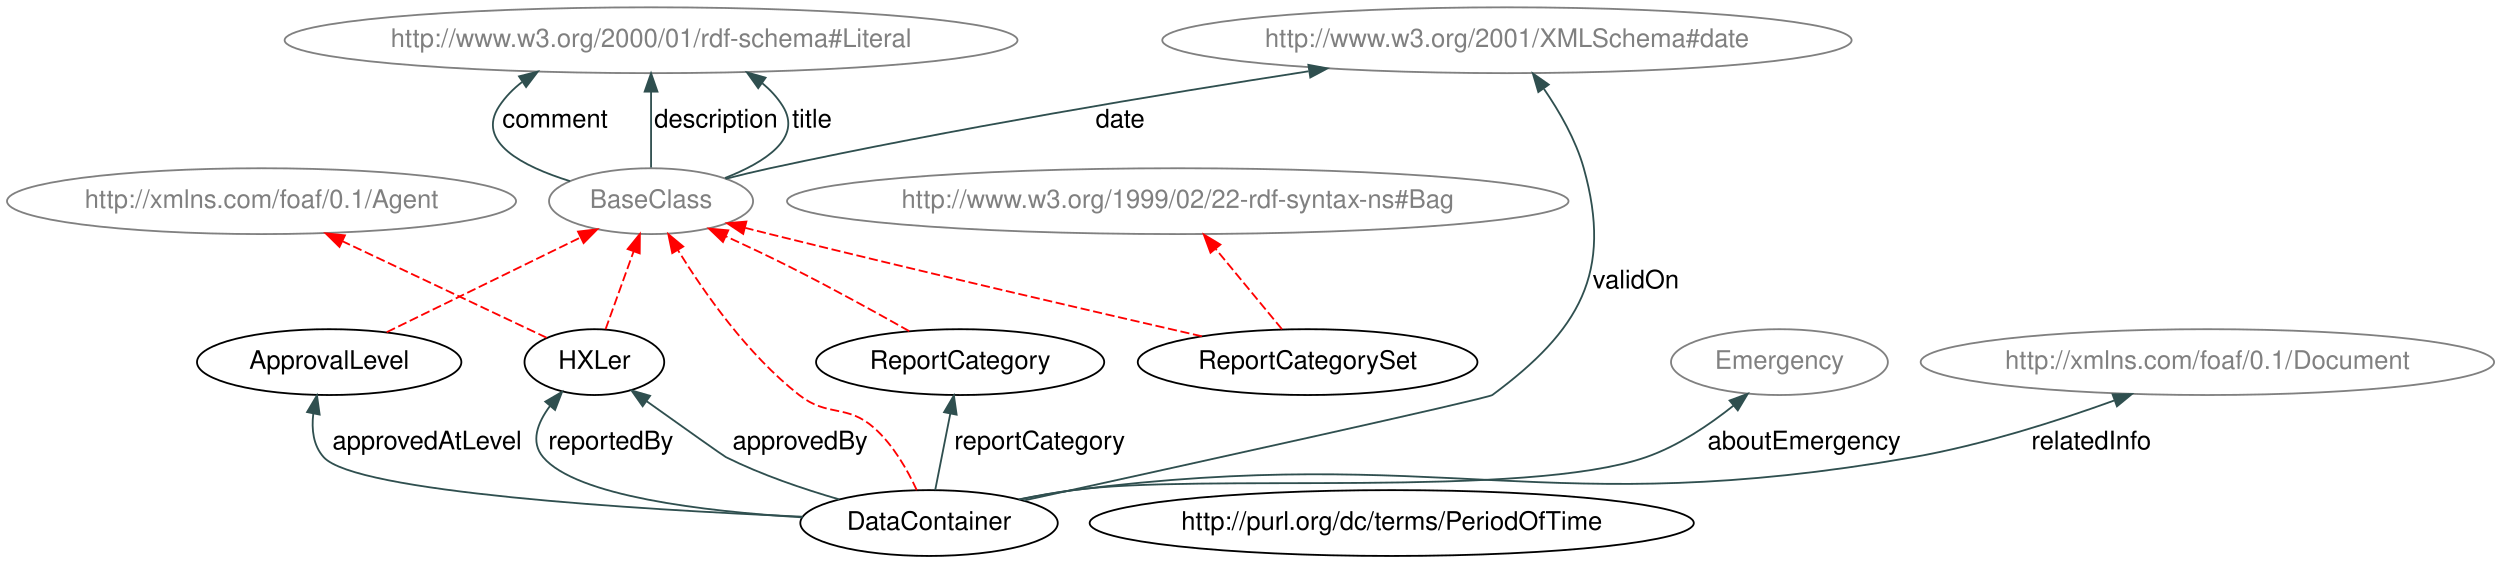
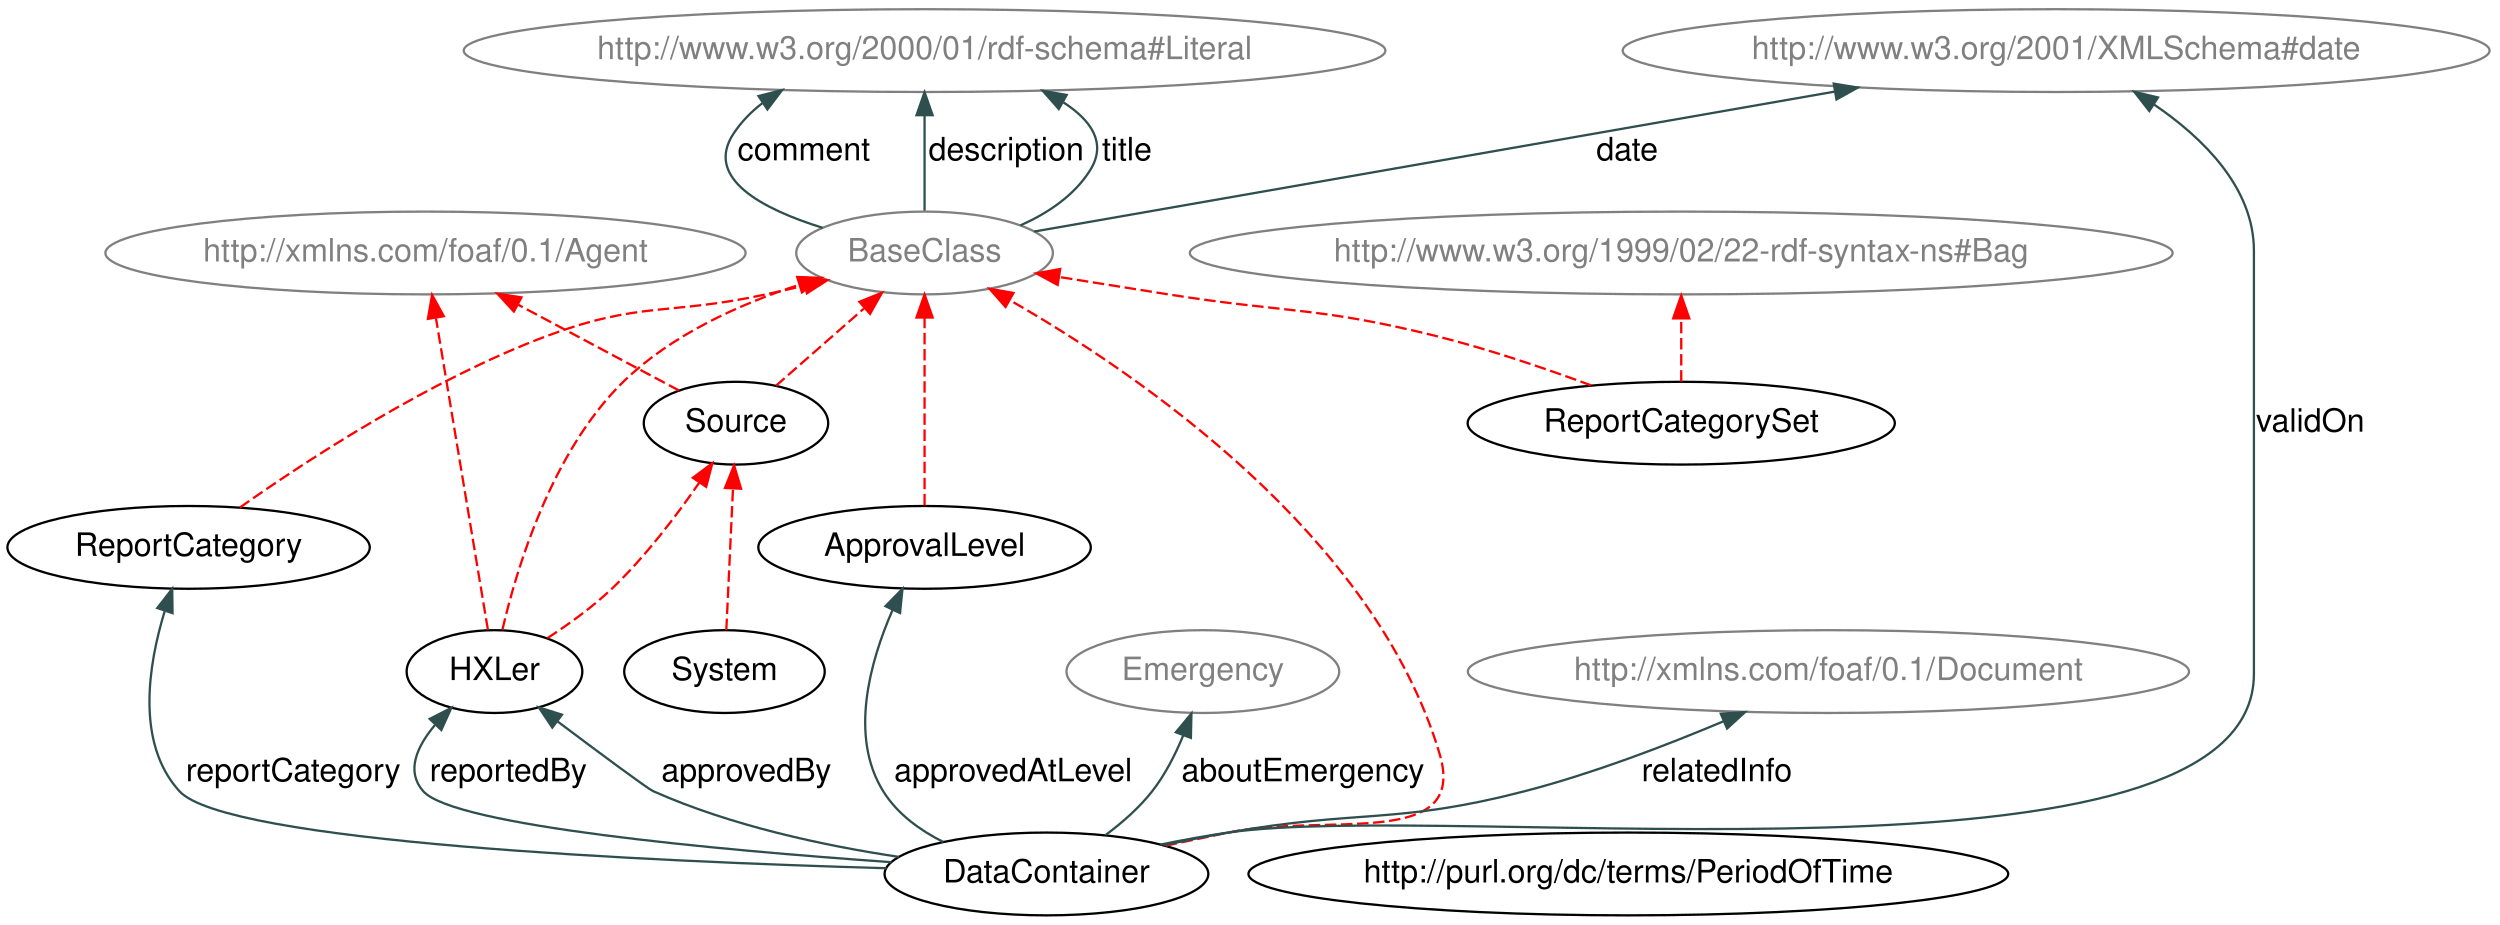
- <svg xmlns="http://www.w3.org/2000/svg" xmlns:xlink="http://www.w3.org/1999/xlink" width="1367pt" height="308pt" viewBox="0.00 0.00 1367.00 308.00">
-   <g id="graph1" class="graph" transform="scale(1 1) rotate(0) translate(4 304)">
-     <polygon fill="white" stroke="white" points="-4,5 -4,-304 1364,-304 1364,5 -4,5" />
+ <svg xmlns="http://www.w3.org/2000/svg" xmlns:xlink="http://www.w3.org/1999/xlink" width="1087pt" height="402pt" viewBox="0.00 0.00 1087.00 402.00">
+   <g id="graph1" class="graph" transform="scale(1 1) rotate(0) translate(4 398)">
+     <polygon fill="white" stroke="white" points="-4,5 -4,-398 1084,-398 1084,5 -4,5" />
    <g id="node1" class="node">
      <a xlink:href="./#ApprovalLevel" xlink:title="ApprovalLevel">
-         <ellipse fill="none" stroke="black" cx="176" cy="-106" rx="72.287" ry="18" />
-         <text text-anchor="middle" x="176" y="-102.3" font-family="Helvetica,sans-Serif" font-size="14.00">ApprovalLevel</text>
+         <ellipse fill="none" stroke="black" cx="398" cy="-160" rx="72.287" ry="18" />
+         <text text-anchor="middle" x="398" y="-156.3" font-family="Helvetica,sans-Serif" font-size="14.00">ApprovalLevel</text>
      </a>
    </g>
    <g id="node2" class="node">
      <a xlink:href="./#BaseClass" xlink:title="BaseClass">
-         <ellipse fill="none" stroke="gray" cx="352" cy="-194" rx="55.79" ry="18" />
-         <text text-anchor="middle" x="352" y="-190.3" font-family="Helvetica,sans-Serif" font-size="14.00" fill="gray">BaseClass</text>
+         <ellipse fill="none" stroke="gray" cx="398" cy="-288" rx="55.79" ry="18" />
+         <text text-anchor="middle" x="398" y="-284.3" font-family="Helvetica,sans-Serif" font-size="14.00" fill="gray">BaseClass</text>
      </a>
    </g>
    <g id="edge2" class="edge">
-       <path fill="none" stroke="red" stroke-dasharray="5,2" d="M207.465,-122.375C237.162,-136.886 281.756,-158.676 313.549,-174.211" />
-       <polygon fill="red" stroke="red" points="312.042,-177.37 322.563,-178.616 315.115,-171.081 312.042,-177.37" />
-     </g>
-     <g id="node21" class="node">
+       <path fill="none" stroke="red" stroke-dasharray="5,2" d="M398,-178.256C398,-199.274 398,-235.031 398,-259.775" />
+       <polygon fill="red" stroke="red" points="394.5,-259.953 398,-269.953 401.5,-259.953 394.5,-259.953" />
+     </g>
+     <g id="node27" class="node">
      <a xlink:href="./#http://www.w3.org/2000/01/rdf-schema#Literal" xlink:title="http://www.w3.org/2000/01/rdf-schema#Literal">
-         <ellipse fill="none" stroke="gray" cx="352" cy="-282" rx="200.365" ry="18" />
-         <text text-anchor="middle" x="352" y="-278.3" font-family="Helvetica,sans-Serif" font-size="14.00" fill="gray">http://www.w3.org/2000/01/rdf-schema#Literal</text>
-       </a>
-     </g>
-     <g id="edge22" class="edge">
+         <ellipse fill="none" stroke="gray" cx="398" cy="-376" rx="200.365" ry="18" />
+         <text text-anchor="middle" x="398" y="-372.3" font-family="Helvetica,sans-Serif" font-size="14.00" fill="gray">http://www.w3.org/2000/01/rdf-schema#Literal</text>
+       </a>
+     </g>
+     <g id="edge30" class="edge">
      <a xlink:href="./#comment" xlink:title="comment">
-         <path fill="none" stroke="darkslategray" d="M307.691,-204.946C281.588,-213.06 256.002,-226.412 269,-246 272.379,-251.092 276.661,-255.445 281.49,-259.166" />
-         <polygon fill="darkslategray" stroke="darkslategray" points="279.803,-262.247 290.073,-264.85 283.668,-256.411 279.803,-262.247" />
+         <path fill="none" stroke="darkslategray" d="M353.691,-298.946C327.588,-307.06 302.002,-320.412 315,-340 318.379,-345.092 322.661,-349.445 327.49,-353.166" />
+         <polygon fill="darkslategray" stroke="darkslategray" points="325.803,-356.247 336.073,-358.85 329.668,-350.411 325.803,-356.247" />
      </a>
      <a xlink:href="./#comment" xlink:title="comment">
-         <text text-anchor="middle" x="299.5" y="-234.3" font-family="Helvetica,sans-Serif" font-size="14.00">comment</text>
-       </a>
-     </g>
-     <g id="edge26" class="edge">
+         <text text-anchor="middle" x="345.5" y="-328.3" font-family="Helvetica,sans-Serif" font-size="14.00">comment</text>
+       </a>
+     </g>
+     <g id="edge34" class="edge">
      <a xlink:href="./#description" xlink:title="description">
-         <path fill="none" stroke="darkslategray" d="M352,-212.403C352,-224.254 352,-240.183 352,-253.708" />
-         <polygon fill="darkslategray" stroke="darkslategray" points="348.5,-253.916 352,-263.916 355.5,-253.916 348.5,-253.916" />
+         <path fill="none" stroke="darkslategray" d="M398,-306.403C398,-318.254 398,-334.183 398,-347.708" />
+         <polygon fill="darkslategray" stroke="darkslategray" points="394.5,-347.916 398,-357.916 401.5,-347.916 394.5,-347.916" />
      </a>
      <a xlink:href="./#description" xlink:title="description">
-         <text text-anchor="middle" x="387.5" y="-234.3" font-family="Helvetica,sans-Serif" font-size="14.00">description</text>
-       </a>
-     </g>
-     <g id="edge34" class="edge">
+         <text text-anchor="middle" x="433.5" y="-328.3" font-family="Helvetica,sans-Serif" font-size="14.00">description</text>
+       </a>
+     </g>
+     <g id="edge42" class="edge">
      <a xlink:href="./#title" xlink:title="title">
-         <path fill="none" stroke="darkslategray" d="M392.402,-206.661C414.347,-215.246 434.97,-228.47 424,-246 421.005,-250.786 417.147,-254.935 412.776,-258.528" />
-         <polygon fill="darkslategray" stroke="darkslategray" points="410.585,-255.79 404.429,-264.412 414.619,-261.511 410.585,-255.79" />
+         <path fill="none" stroke="darkslategray" d="M439.68,-300.004C451.521,-305.264 463.069,-312.925 470,-324 477.395,-335.817 470.434,-345.677 458.39,-353.478" />
+         <polygon fill="darkslategray" stroke="darkslategray" points="456.362,-350.603 449.354,-358.549 459.787,-356.707 456.362,-350.603" />
      </a>
      <a xlink:href="./#title" xlink:title="title">
-         <text text-anchor="middle" x="440" y="-234.3" font-family="Helvetica,sans-Serif" font-size="14.00">title</text>
-       </a>
-     </g>
-     <g id="node23" class="node">
+         <text text-anchor="middle" x="486" y="-328.3" font-family="Helvetica,sans-Serif" font-size="14.00">title</text>
+       </a>
+     </g>
+     <g id="node29" class="node">
      <a xlink:href="./#http://www.w3.org/2001/XMLSchema#date" xlink:title="http://www.w3.org/2001/XMLSchema#date">
-         <ellipse fill="none" stroke="gray" cx="820" cy="-282" rx="188.467" ry="18" />
-         <text text-anchor="middle" x="820" y="-278.3" font-family="Helvetica,sans-Serif" font-size="14.00" fill="gray">http://www.w3.org/2001/XMLSchema#date</text>
-       </a>
-     </g>
-     <g id="edge24" class="edge">
+         <ellipse fill="none" stroke="gray" cx="890" cy="-376" rx="188.467" ry="18" />
+         <text text-anchor="middle" x="890" y="-372.3" font-family="Helvetica,sans-Serif" font-size="14.00" fill="gray">http://www.w3.org/2001/XMLSchema#date</text>
+       </a>
+     </g>
+     <g id="edge32" class="edge">
      <a xlink:href="./#date" xlink:title="date">
-         <path fill="none" stroke="darkslategray" d="M392.786,-206.241C400.785,-208.283 409.133,-210.301 417,-212 516.142,-233.41 630.161,-252.416 711.563,-265.032" />
-         <polygon fill="darkslategray" stroke="darkslategray" points="711.408,-268.549 721.825,-266.615 712.475,-261.631 711.408,-268.549" />
+         <path fill="none" stroke="darkslategray" d="M445.622,-297.324C525.755,-311.331 689.042,-339.873 793.801,-358.185" />
+         <polygon fill="darkslategray" stroke="darkslategray" points="793.298,-361.65 803.751,-359.924 794.503,-354.754 793.298,-361.65" />
      </a>
      <a xlink:href="./#date" xlink:title="date">
-         <text text-anchor="middle" x="608.5" y="-234.3" font-family="Helvetica,sans-Serif" font-size="14.00">date</text>
+         <text text-anchor="middle" x="703.5" y="-328.3" font-family="Helvetica,sans-Serif" font-size="14.00">date</text>
      </a>
    </g>
    <g id="node4" class="node">
      <a xlink:href="./#DataContainer" xlink:title="DataContainer">
-         <ellipse fill="none" stroke="black" cx="504" cy="-18" rx="70.388" ry="18" />
-         <text text-anchor="middle" x="504" y="-14.3" font-family="Helvetica,sans-Serif" font-size="14.00">DataContainer</text>
-       </a>
-     </g>
-     <g id="edge18" class="edge">
+         <ellipse fill="none" stroke="black" cx="451" cy="-18" rx="70.388" ry="18" />
+         <text text-anchor="middle" x="451" y="-14.3" font-family="Helvetica,sans-Serif" font-size="14.00">DataContainer</text>
+       </a>
+     </g>
+     <g id="edge26" class="edge">
      <a xlink:href="./#approvedAtLevel" xlink:title="approvedAtLevel">
-         <path fill="none" stroke="darkslategray" d="M434.943,-21.461C343.076,-25.457 190.176,-34.912 173,-54 167.264,-60.375 166.288,-69.209 167.296,-77.736" />
-         <polygon fill="darkslategray" stroke="darkslategray" points="163.917,-78.686 169.322,-87.798 170.779,-77.304 163.917,-78.686" />
+         <path fill="none" stroke="darkslategray" d="M406.173,-31.893C395.837,-37.059 386.097,-44.197 380,-54 365.195,-77.805 374.231,-110.229 384.067,-132.721" />
+         <polygon fill="darkslategray" stroke="darkslategray" points="380.999,-134.423 388.411,-141.994 387.338,-131.453 380.999,-134.423" />
      </a>
      <a xlink:href="./#approvedAtLevel" xlink:title="approvedAtLevel">
-         <text text-anchor="middle" x="229.5" y="-58.3" font-family="Helvetica,sans-Serif" font-size="14.00">approvedAtLevel</text>
+         <text text-anchor="middle" x="436.5" y="-58.3" font-family="Helvetica,sans-Serif" font-size="14.00">approvedAtLevel</text>
      </a>
    </g>
    <g id="edge4" class="edge">
-       <path fill="none" stroke="red" stroke-dasharray="5,2" d="M497.289,-35.996C492.258,-46.908 484.444,-60.721 474,-70 459.122,-83.218 448.676,-75.74 433,-88 404.822,-110.037 381.01,-144.003 366.645,-167.299" />
-       <polygon fill="red" stroke="red" points="363.591,-165.587 361.435,-175.96 369.589,-169.195 363.591,-165.587" />
+       <path fill="none" stroke="red" stroke-dasharray="5,2" d="M502.815,-30.295C511.87,-32.228 521.205,-34.194 530,-36 572.7,-44.771 634.362,-28.198 622,-70 593.855,-165.171 491.179,-235.303 435.129,-267.462" />
+       <polygon fill="red" stroke="red" points="433.218,-264.522 426.222,-272.478 436.653,-270.621 433.218,-264.522" />
    </g>
    <g id="node6" class="node">
      <a xlink:href="./#HXLer" xlink:title="HXLer">
-         <ellipse fill="none" stroke="black" cx="321" cy="-106" rx="38.194" ry="18" />
-         <text text-anchor="middle" x="321" y="-102.3" font-family="Helvetica,sans-Serif" font-size="14.00">HXLer</text>
-       </a>
-     </g>
-     <g id="edge32" class="edge">
+         <ellipse fill="none" stroke="black" cx="211" cy="-106" rx="38.194" ry="18" />
+         <text text-anchor="middle" x="211" y="-102.3" font-family="Helvetica,sans-Serif" font-size="14.00">HXLer</text>
+       </a>
+     </g>
+     <g id="edge28" class="edge">
+       <a xlink:href="./#approvedBy" xlink:title="approvedBy">
+         <path fill="none" stroke="darkslategray" d="M386.842,-25.422C353.856,-30.369 313.63,-39.014 280,-54 277.581,-55.078 256.555,-70.698 238.342,-84.37" />
+         <polygon fill="darkslategray" stroke="darkslategray" points="236.138,-81.648 230.248,-90.456 240.344,-87.243 236.138,-81.648" />
+       </a>
+       <a xlink:href="./#approvedBy" xlink:title="approvedBy">
+         <text text-anchor="middle" x="320.5" y="-58.3" font-family="Helvetica,sans-Serif" font-size="14.00">approvedBy</text>
+       </a>
+     </g>
+     <g id="edge40" class="edge">
      <a xlink:href="./#reportedBy" xlink:title="reportedBy">
-         <path fill="none" stroke="darkslategray" d="M434.694,-21.107C380.355,-24.392 311.009,-32.757 293,-54 285.927,-62.343 289.847,-72.752 296.726,-81.987" />
-         <polygon fill="darkslategray" stroke="darkslategray" points="294.174,-84.389 303.33,-89.719 299.497,-79.843 294.174,-84.389" />
+         <path fill="none" stroke="darkslategray" d="M383.635,-23.116C307.773,-28.454 193.273,-38.903 180,-54 172.41,-62.633 177.22,-73.361 185.108,-82.747" />
+         <polygon fill="darkslategray" stroke="darkslategray" points="182.819,-85.419 192.253,-90.241 187.885,-80.588 182.819,-85.419" />
      </a>
      <a xlink:href="./#reportedBy" xlink:title="reportedBy">
-         <text text-anchor="middle" x="330" y="-58.3" font-family="Helvetica,sans-Serif" font-size="14.00">reportedBy</text>
-       </a>
+         <text text-anchor="middle" x="217" y="-58.3" font-family="Helvetica,sans-Serif" font-size="14.00">reportedBy</text>
+       </a>
+     </g>
+     <g id="node12" class="node">
+       <a xlink:href="./#ReportCategory" xlink:title="ReportCategory">
+         <ellipse fill="none" stroke="black" cx="78" cy="-160" rx="78.786" ry="18" />
+         <text text-anchor="middle" x="78" y="-156.3" font-family="Helvetica,sans-Serif" font-size="14.00">ReportCategory</text>
+       </a>
+     </g>
+     <g id="edge38" class="edge">
+       <a xlink:href="./#reportCategory" xlink:title="reportCategory">
+         <path fill="none" stroke="darkslategray" d="M381.459,-20.493C278.201,-23.439 94.258,-31.774 74,-54 55.053,-74.788 60.38,-108.623 67.614,-132.249" />
+         <polygon fill="darkslategray" stroke="darkslategray" points="64.382,-133.622 70.878,-141.992 71.02,-131.398 64.382,-133.622" />
+       </a>
+       <a xlink:href="./#reportCategory" xlink:title="reportCategory">
+         <text text-anchor="middle" x="123.5" y="-58.3" font-family="Helvetica,sans-Serif" font-size="14.00">reportCategory</text>
+       </a>
+     </g>
+     <g id="node23" class="node">
+       <a xlink:href="./#Emergency" xlink:title="Emergency">
+         <ellipse fill="none" stroke="gray" cx="519" cy="-106" rx="59.29" ry="18" />
+         <text text-anchor="middle" x="519" y="-102.3" font-family="Helvetica,sans-Serif" font-size="14.00" fill="gray">Emergency</text>
+       </a>
+     </g>
+     <g id="edge24" class="edge">
+       <a xlink:href="./#aboutEmergency" xlink:title="aboutEmergency">
+         <path fill="none" stroke="darkslategray" d="M476.922,-35.091C484.098,-40.449 491.435,-46.886 497,-54 502.637,-61.206 507.117,-70.076 510.524,-78.386" />
+         <polygon fill="darkslategray" stroke="darkslategray" points="507.248,-79.617 514.035,-87.751 513.802,-77.159 507.248,-79.617" />
+       </a>
+       <a xlink:href="./#aboutEmergency" xlink:title="aboutEmergency">
+         <text text-anchor="middle" x="562.5" y="-58.3" font-family="Helvetica,sans-Serif" font-size="14.00">aboutEmergency</text>
+       </a>
+     </g>
+     <g id="edge44" class="edge">
+       <a xlink:href="./#validOn" xlink:title="validOn">
+         <path fill="none" stroke="darkslategray" d="M500.536,-30.771C510.261,-32.767 520.417,-34.632 530,-36 629.284,-50.171 976,-4.71 976,-105 976,-105 976,-105 976,-289 976,-316.215 954.2,-337.826 932.551,-352.577" />
+         <polygon fill="darkslategray" stroke="darkslategray" points="930.505,-349.732 923.989,-358.086 934.293,-355.618 930.505,-349.732" />
+       </a>
+       <a xlink:href="./#validOn" xlink:title="validOn">
+         <text text-anchor="middle" x="1000.5" y="-210.3" font-family="Helvetica,sans-Serif" font-size="14.00">validOn</text>
+       </a>
+     </g>
+     <g id="node32" class="node">
+       <a xlink:href="./#http://xmlns.com/foaf/0.1/Document" xlink:title="http://xmlns.com/foaf/0.1/Document">
+         <ellipse fill="none" stroke="gray" cx="791" cy="-106" rx="156.772" ry="18" />
+         <text text-anchor="middle" x="791" y="-102.3" font-family="Helvetica,sans-Serif" font-size="14.00" fill="gray">http://xmlns.com/foaf/0.1/Document</text>
+       </a>
+     </g>
+     <g id="edge36" class="edge">
+       <a xlink:href="./#relatedInfo" xlink:title="relatedInfo">
+         <path fill="none" stroke="darkslategray" d="M501.888,-30.524C511.215,-32.473 520.883,-34.385 530,-36 587.002,-46.096 602.964,-39.472 659,-54 688.522,-61.654 720.453,-73.877 745.513,-84.439" />
+         <polygon fill="darkslategray" stroke="darkslategray" points="744.191,-87.68 754.762,-88.392 746.943,-81.243 744.191,-87.68" />
+       </a>
+       <a xlink:href="./#relatedInfo" xlink:title="relatedInfo">
+         <text text-anchor="middle" x="742.5" y="-58.3" font-family="Helvetica,sans-Serif" font-size="14.00">relatedInfo</text>
+       </a>
+     </g>
+     <g id="edge8" class="edge">
+       <path fill="none" stroke="red" stroke-dasharray="5,2" d="M214.469,-124.279C220.628,-150.785 235.867,-201.596 267,-232 287.968,-252.477 317.693,-265.794 343.529,-274.187" />
+       <polygon fill="red" stroke="red" points="342.627,-277.571 353.214,-277.166 344.685,-270.88 342.627,-277.571" />
+     </g>
+     <g id="node7" class="node">
+       <a xlink:href="./#Source" xlink:title="http://xmlns.com/foaf/0.1/Agent">
+         <ellipse fill="none" stroke="gray" cx="181" cy="-288" rx="139.175" ry="18" />
+         <text text-anchor="middle" x="181" y="-284.3" font-family="Helvetica,sans-Serif" font-size="14.00" fill="gray">http://xmlns.com/foaf/0.1/Agent</text>
+       </a>
+     </g>
+     <g id="edge6" class="edge">
+       <path fill="none" stroke="red" stroke-dasharray="5,2" d="M208.123,-124.259C202.904,-155.573 191.837,-221.979 185.572,-259.566" />
+       <polygon fill="red" stroke="red" points="182.06,-259.354 183.868,-269.793 188.964,-260.505 182.06,-259.354" />
+     </g>
+     <g id="node11" class="node">
+       <a xlink:href="./#Source" xlink:title="Source">
+         <ellipse fill="none" stroke="black" cx="316" cy="-214" rx="40.094" ry="18" />
+         <text text-anchor="middle" x="316" y="-210.3" font-family="Helvetica,sans-Serif" font-size="14.00">Source</text>
+       </a>
+     </g>
+     <g id="edge10" class="edge">
+       <path fill="none" stroke="red" stroke-dasharray="5,2" d="M234.007,-120.548C243.212,-126.523 253.602,-134.002 262,-142 276.488,-155.798 290.105,-173.75 300.041,-188.151" />
+       <polygon fill="red" stroke="red" points="297.236,-190.252 305.726,-196.59 303.041,-186.341 297.236,-190.252" />
    </g>
    <g id="edge20" class="edge">
-       <a xlink:href="./#approvedBy" xlink:title="approvedBy">
-         <path fill="none" stroke="darkslategray" d="M454.921,-30.916C435.144,-36.621 412.455,-44.34 393,-54 391.768,-54.612 369.223,-70.613 349.686,-84.53" />
-         <polygon fill="darkslategray" stroke="darkslategray" points="347.401,-81.861 341.289,-90.515 351.464,-87.561 347.401,-81.861" />
-       </a>
-       <a xlink:href="./#approvedBy" xlink:title="approvedBy">
-         <text text-anchor="middle" x="433.5" y="-58.3" font-family="Helvetica,sans-Serif" font-size="14.00">approvedBy</text>
-       </a>
-     </g>
-     <g id="node10" class="node">
-       <a xlink:href="./#ReportCategory" xlink:title="ReportCategory">
-         <ellipse fill="none" stroke="black" cx="521" cy="-106" rx="78.786" ry="18" />
-         <text text-anchor="middle" x="521" y="-102.3" font-family="Helvetica,sans-Serif" font-size="14.00">ReportCategory</text>
-       </a>
-     </g>
-     <g id="edge30" class="edge">
-       <a xlink:href="./#reportCategory" xlink:title="reportCategory">
-         <path fill="none" stroke="darkslategray" d="M507.359,-35.991C509.718,-47.927 512.924,-64.147 515.636,-77.862" />
-         <polygon fill="darkslategray" stroke="darkslategray" points="512.217,-78.619 517.59,-87.75 519.084,-77.261 512.217,-78.619" />
-       </a>
-       <a xlink:href="./#reportCategory" xlink:title="reportCategory">
-         <text text-anchor="middle" x="564.5" y="-58.3" font-family="Helvetica,sans-Serif" font-size="14.00">reportCategory</text>
-       </a>
-     </g>
-     <g id="node17" class="node">
-       <a xlink:href="./#Emergency" xlink:title="Emergency">
-         <ellipse fill="none" stroke="gray" cx="969" cy="-106" rx="59.29" ry="18" />
-         <text text-anchor="middle" x="969" y="-102.3" font-family="Helvetica,sans-Serif" font-size="14.00" fill="gray">Emergency</text>
+       <path fill="none" stroke="red" stroke-dasharray="5,2" d="M333.39,-230.269C344.497,-240.022 359.11,-252.853 371.629,-263.845" />
+       <polygon fill="red" stroke="red" points="369.672,-266.784 379.495,-270.752 374.29,-261.524 369.672,-266.784" />
+     </g>
+     <g id="edge18" class="edge">
+       <path fill="none" stroke="red" stroke-dasharray="5,2" d="M291.239,-228.206C271.703,-238.625 244.055,-253.371 221.334,-265.488" />
+       <polygon fill="red" stroke="red" points="219.434,-262.535 212.258,-270.329 222.729,-268.711 219.434,-262.535" />
+     </g>
+     <g id="edge12" class="edge">
+       <path fill="none" stroke="red" stroke-dasharray="5,2" d="M100.285,-177.327C129.502,-197.927 183.043,-232.955 234,-252 274.254,-267.044 287.011,-260.857 329,-270 334.425,-271.181 340.074,-272.473 345.702,-273.799" />
+       <polygon fill="red" stroke="red" points="345.215,-277.281 355.755,-276.207 346.846,-270.474 345.215,-277.281" />
+     </g>
+     <g id="node14" class="node">
+       <a xlink:href="./#ReportCategorySet" xlink:title="ReportCategorySet">
+         <ellipse fill="none" stroke="black" cx="727" cy="-214" rx="92.883" ry="18" />
+         <text text-anchor="middle" x="727" y="-210.3" font-family="Helvetica,sans-Serif" font-size="14.00">ReportCategorySet</text>
+       </a>
+     </g>
+     <g id="edge14" class="edge">
+       <path fill="none" stroke="red" stroke-dasharray="5,2" d="M687.873,-230.419C667.833,-237.83 642.891,-246.315 620,-252 569.366,-264.576 555.535,-261.869 504,-270 488.596,-272.43 471.938,-275.088 456.491,-277.565" />
+       <polygon fill="red" stroke="red" points="455.859,-274.121 446.54,-279.162 456.968,-281.033 455.859,-274.121" />
+     </g>
+     <g id="node16" class="node">
+       <a xlink:href="./#ReportCategorySet" xlink:title="http://www.w3.org/1999/02/22-rdf-syntax-ns#Bag">
+         <ellipse fill="none" stroke="gray" cx="727" cy="-288" rx="213.662" ry="18" />
+         <text text-anchor="middle" x="727" y="-284.3" font-family="Helvetica,sans-Serif" font-size="14.00" fill="gray">http://www.w3.org/1999/02/22-rdf-syntax-ns#Bag</text>
      </a>
    </g>
    <g id="edge16" class="edge">
-       <a xlink:href="./#aboutEmergency" xlink:title="aboutEmergency">
-         <path fill="none" stroke="darkslategray" d="M553.521,-30.88C563.247,-32.866 573.408,-34.7 583,-36 652.039,-45.356 830.171,-31.185 896,-54 913.541,-60.079 930.687,-71.676 943.95,-82.277" />
-         <polygon fill="darkslategray" stroke="darkslategray" points="941.745,-84.996 951.675,-88.691 946.217,-79.61 941.745,-84.996" />
-       </a>
-       <a xlink:href="./#aboutEmergency" xlink:title="aboutEmergency">
-         <text text-anchor="middle" x="982.5" y="-58.3" font-family="Helvetica,sans-Serif" font-size="14.00">aboutEmergency</text>
-       </a>
-     </g>
-     <g id="edge36" class="edge">
-       <a xlink:href="./#validOn" xlink:title="validOn">
-         <path fill="none" stroke="darkslategray" d="M555.713,-30.309C642.76,-49.383 809.399,-86.074 812,-88 859.76,-123.356 878.044,-154.784 862,-212 857.643,-227.538 848.717,-243.049 840.21,-255.417" />
-         <polygon fill="darkslategray" stroke="darkslategray" points="837.161,-253.662 834.161,-263.823 842.842,-257.751 837.161,-253.662" />
-       </a>
-       <a xlink:href="./#validOn" xlink:title="validOn">
-         <text text-anchor="middle" x="890.5" y="-146.3" font-family="Helvetica,sans-Serif" font-size="14.00">validOn</text>
-       </a>
-     </g>
-     <g id="node26" class="node">
-       <a xlink:href="./#http://xmlns.com/foaf/0.1/Document" xlink:title="http://xmlns.com/foaf/0.1/Document">
-         <ellipse fill="none" stroke="gray" cx="1203" cy="-106" rx="156.772" ry="18" />
-         <text text-anchor="middle" x="1203" y="-102.3" font-family="Helvetica,sans-Serif" font-size="14.00" fill="gray">http://xmlns.com/foaf/0.1/Document</text>
-       </a>
-     </g>
-     <g id="edge28" class="edge">
-       <a xlink:href="./#relatedInfo" xlink:title="relatedInfo">
-         <path fill="none" stroke="darkslategray" d="M553.08,-30.934C562.935,-32.942 573.257,-34.77 583,-36 785.549,-61.57 840.89,-18.86 1042,-54 1079.66,-60.58 1120.72,-73.688 1151.95,-84.966" />
-         <polygon fill="darkslategray" stroke="darkslategray" points="1151.14,-88.395 1161.73,-88.553 1153.55,-81.823 1151.14,-88.395" />
-       </a>
-       <a xlink:href="./#relatedInfo" xlink:title="relatedInfo">
-         <text text-anchor="middle" x="1139.5" y="-58.3" font-family="Helvetica,sans-Serif" font-size="14.00">relatedInfo</text>
-       </a>
-     </g>
-     <g id="edge8" class="edge">
-       <path fill="none" stroke="red" stroke-dasharray="5,2" d="M327.125,-123.991C331.498,-136.123 337.466,-152.68 342.46,-166.535" />
-       <polygon fill="red" stroke="red" points="339.204,-167.824 345.888,-176.044 345.79,-165.45 339.204,-167.824" />
-     </g>
-     <g id="node7" class="node">
-       <a xlink:href="./#HXLer" xlink:title="http://xmlns.com/foaf/0.1/Agent">
-         <ellipse fill="none" stroke="gray" cx="139" cy="-194" rx="139.175" ry="18" />
-         <text text-anchor="middle" x="139" y="-190.3" font-family="Helvetica,sans-Serif" font-size="14.00" fill="gray">http://xmlns.com/foaf/0.1/Agent</text>
-       </a>
-     </g>
-     <g id="edge6" class="edge">
-       <path fill="none" stroke="red" stroke-dasharray="5,2" d="M294.924,-119.322C265.78,-133.093 218.1,-155.623 183.126,-172.149" />
-       <polygon fill="red" stroke="red" points="181.622,-168.989 174.076,-176.425 184.613,-175.318 181.622,-168.989" />
-     </g>
-     <g id="edge10" class="edge">
-       <path fill="none" stroke="red" stroke-dasharray="5,2" d="M493.191,-122.915C474.85,-133.246 450.202,-146.817 428,-158 416.749,-163.667 404.4,-169.51 392.987,-174.761" />
-       <polygon fill="red" stroke="red" points="391.31,-171.679 383.666,-179.015 394.216,-178.047 391.31,-171.679" />
-     </g>
-     <g id="node12" class="node">
-       <a xlink:href="./#ReportCategorySet" xlink:title="ReportCategorySet">
-         <ellipse fill="none" stroke="black" cx="711" cy="-106" rx="92.883" ry="18" />
-         <text text-anchor="middle" x="711" y="-102.3" font-family="Helvetica,sans-Serif" font-size="14.00">ReportCategorySet</text>
-       </a>
-     </g>
-     <g id="edge12" class="edge">
-       <path fill="none" stroke="red" stroke-dasharray="5,2" d="M653.158,-120.121C593.793,-133.693 498.799,-155.708 417,-176 412.615,-177.088 408.069,-178.236 403.51,-179.4" />
-       <polygon fill="red" stroke="red" points="402.381,-176.077 393.571,-181.961 404.128,-182.856 402.381,-176.077" />
-     </g>
-     <g id="node14" class="node">
-       <a xlink:href="./#ReportCategorySet" xlink:title="http://www.w3.org/1999/02/22-rdf-syntax-ns#Bag">
-         <ellipse fill="none" stroke="gray" cx="640" cy="-194" rx="213.662" ry="18" />
-         <text text-anchor="middle" x="640" y="-190.3" font-family="Helvetica,sans-Serif" font-size="14.00" fill="gray">http://www.w3.org/1999/02/22-rdf-syntax-ns#Bag</text>
-       </a>
-     </g>
-     <g id="edge14" class="edge">
-       <path fill="none" stroke="red" stroke-dasharray="5,2" d="M696.973,-123.991C686.635,-136.512 672.406,-153.747 660.755,-167.86" />
-       <polygon fill="red" stroke="red" points="657.909,-165.81 654.241,-175.75 663.307,-170.267 657.909,-165.81" />
-     </g>
-     <g id="node16" class="node">
+       <path fill="none" stroke="red" stroke-dasharray="5,2" d="M727,-232.063C727,-240.193 727,-250.124 727,-259.295" />
+       <polygon fill="red" stroke="red" points="723.5,-259.559 727,-269.559 730.5,-259.559 723.5,-259.559" />
+     </g>
+     <g id="node20" class="node">
+       <a xlink:href="./#System" xlink:title="System">
+         <ellipse fill="none" stroke="black" cx="311" cy="-106" rx="43.592" ry="18" />
+         <text text-anchor="middle" x="311" y="-102.3" font-family="Helvetica,sans-Serif" font-size="14.00">System</text>
+       </a>
+     </g>
+     <g id="edge22" class="edge">
+       <path fill="none" stroke="red" stroke-dasharray="5,2" d="M311.803,-124.031C312.586,-140.622 313.789,-166.117 314.706,-185.569" />
+       <polygon fill="red" stroke="red" points="311.215,-185.835 315.182,-195.659 318.207,-185.506 311.215,-185.835" />
+     </g>
+     <g id="node22" class="node">
      <a xlink:href="./#http://purl.org/dc/terms/PeriodOfTime" xlink:title="http://purl.org/dc/terms/PeriodOfTime">
-         <ellipse fill="none" stroke="black" cx="757" cy="-18" rx="165.171" ry="18" />
-         <text text-anchor="middle" x="757" y="-14.3" font-family="Helvetica,sans-Serif" font-size="14.00">http://purl.org/dc/terms/PeriodOfTime</text>
+         <ellipse fill="none" stroke="black" cx="704" cy="-18" rx="165.171" ry="18" />
+         <text text-anchor="middle" x="704" y="-14.3" font-family="Helvetica,sans-Serif" font-size="14.00">http://purl.org/dc/terms/PeriodOfTime</text>
      </a>
    </g>
  </g>
</svg>
